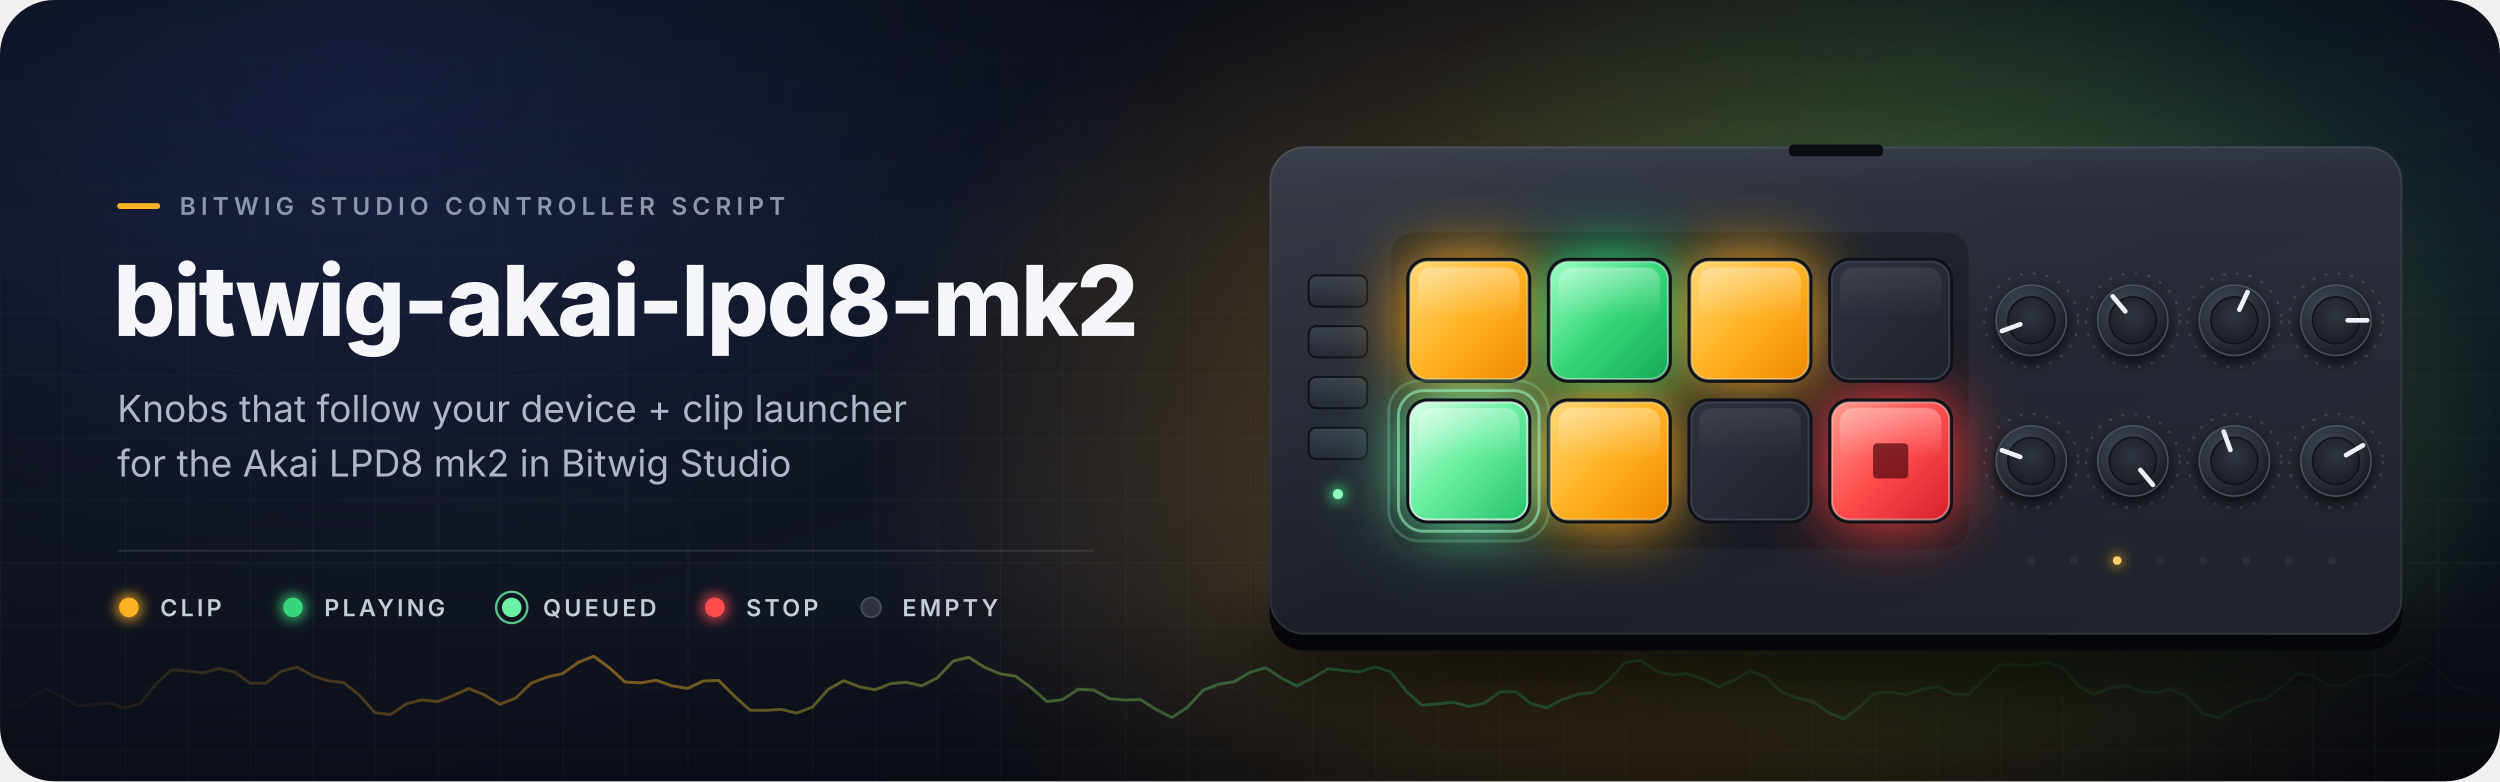
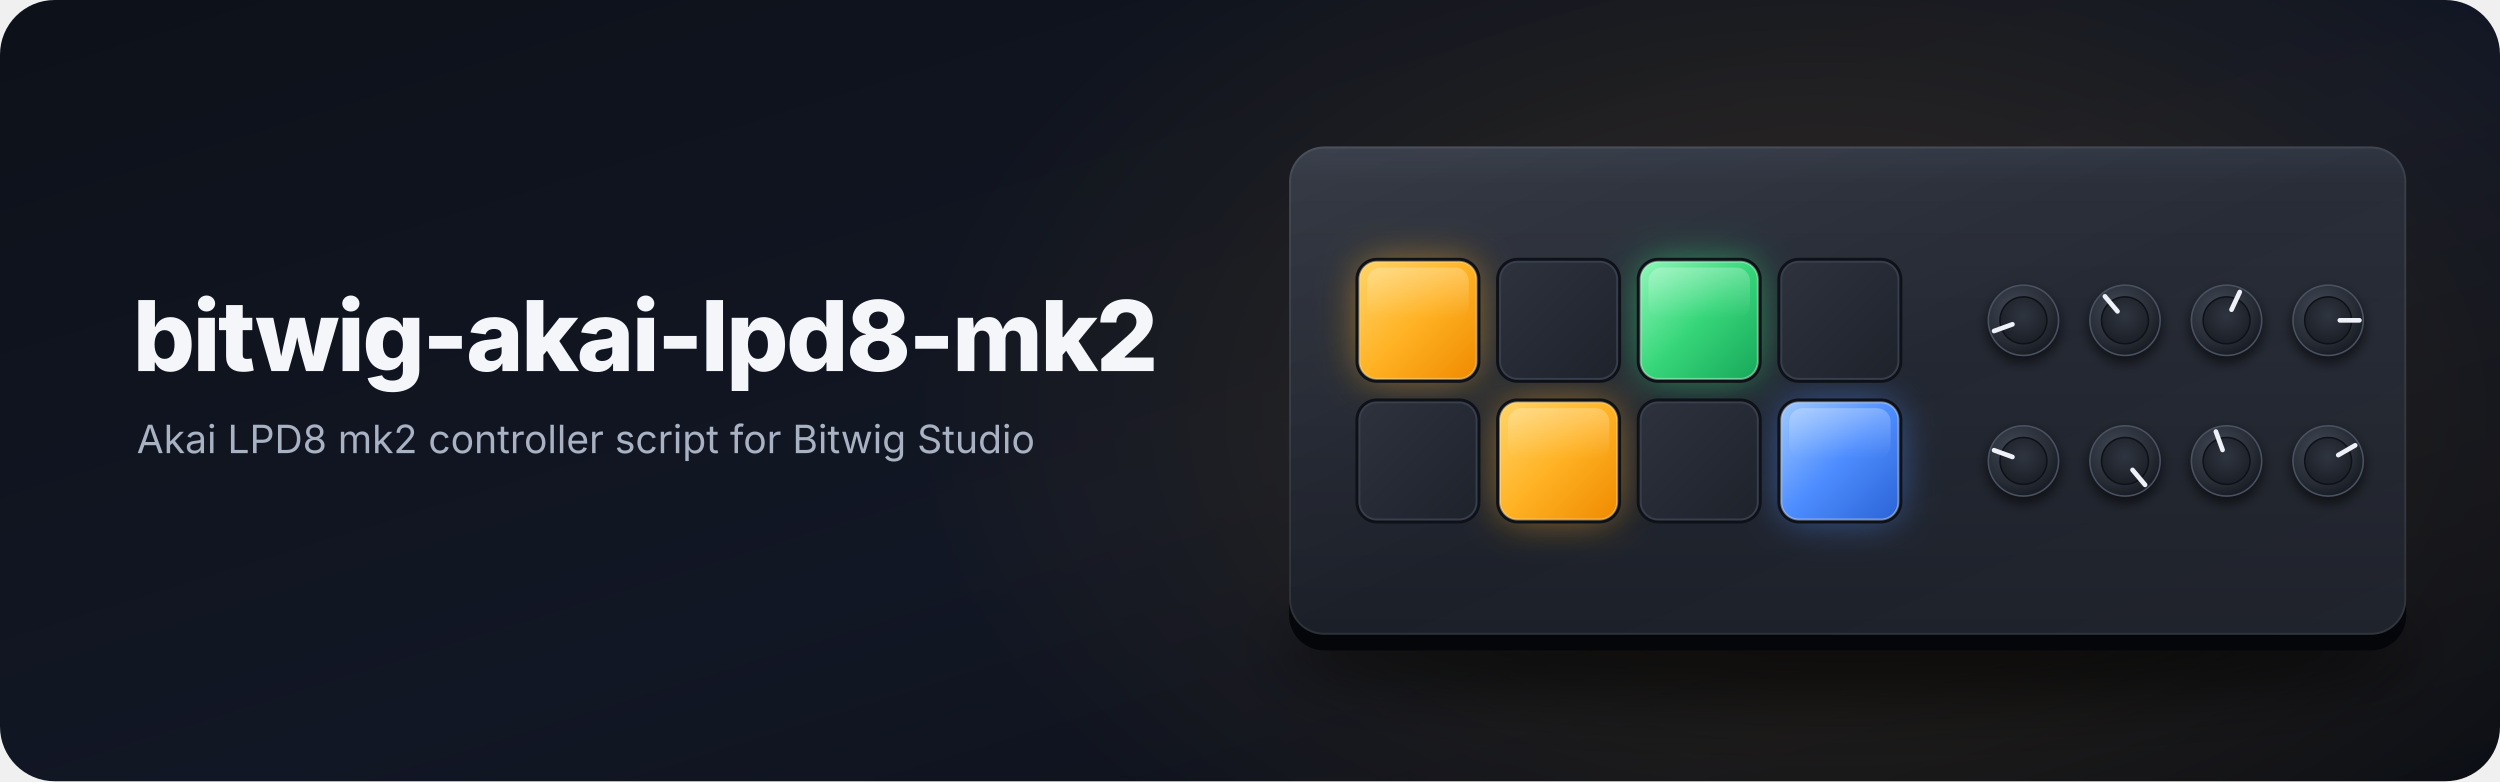
<svg xmlns="http://www.w3.org/2000/svg" viewBox="0 0 1280 400" width="1280" height="400" role="img" aria-labelledby="t d">
  <defs>
    <clipPath id="frame">
      <rect width="1280" height="400" rx="28" />
    </clipPath>
    <linearGradient id="bg" x1="0" y1="0" x2="1" y2="1">
-       <stop offset="0" stop-color="#0c1018" />
-       <stop offset="0.55" stop-color="#111624" />
-       <stop offset="1" stop-color="#0a0d14" />
+       <stop offset="0" stop-color="#0d1119" />
+       <stop offset="0.55" stop-color="#121725" />
+       <stop offset="1" stop-color="#0b0e15" />
    </linearGradient>
-     <radialGradient id="haloAmber" cx="0.5" cy="0.5" r="0.5">
-       <stop offset="0" stop-color="#ffae1a" stop-opacity="0.34" />
+     <radialGradient id="halo" cx="0.5" cy="0.5" r="0.5">
+       <stop offset="0" stop-color="#ffae1a" stop-opacity="0.14" />
      <stop offset="1" stop-color="#ffae1a" stop-opacity="0" />
    </radialGradient>
-     <radialGradient id="haloGreen" cx="0.5" cy="0.5" r="0.5">
-       <stop offset="0" stop-color="#2ee87a" stop-opacity="0.26" />
-       <stop offset="1" stop-color="#2ee87a" stop-opacity="0" />
-     </radialGradient>
-     <radialGradient id="haloBlue" cx="0.5" cy="0.5" r="0.5">
-       <stop offset="0" stop-color="#4f6bff" stop-opacity="0.18" />
-       <stop offset="1" stop-color="#4f6bff" stop-opacity="0" />
-     </radialGradient>
-     <linearGradient id="gridFade" x1="0" y1="0" x2="0" y2="1">
-       <stop offset="0" stop-color="#fff" stop-opacity="0" />
-       <stop offset="0.45" stop-color="#fff" stop-opacity="0.55" />
-       <stop offset="1" stop-color="#fff" stop-opacity="1" />
-     </linearGradient>
-     <mask id="gridMask">
-       <rect width="1280" height="400" fill="url(#gridFade)" />
-     </mask>
-     <pattern id="grid" width="32" height="32" patternUnits="userSpaceOnUse">
-       <path d="M32 0H0V32" fill="none" stroke="#ffffff" stroke-opacity="0.045" stroke-width="1" />
-     </pattern>
-     <linearGradient id="wave" x1="0" y1="0" x2="1" y2="0">
-       <stop offset="0" stop-color="#ffb224" stop-opacity="0" />
-       <stop offset="0.25" stop-color="#ffb224" stop-opacity="0.55" />
-       <stop offset="0.55" stop-color="#37d67a" stop-opacity="0.5" />
-       <stop offset="1" stop-color="#37d67a" stop-opacity="0" />
-     </linearGradient>
-     <linearGradient id="vignette" x1="0" y1="0" x2="0" y2="1">
-       <stop offset="0" stop-color="#000" stop-opacity="0.18" />
-       <stop offset="0.3" stop-color="#000" stop-opacity="0" />
-       <stop offset="0.75" stop-color="#000" stop-opacity="0" />
-       <stop offset="1" stop-color="#000" stop-opacity="0.35" />
-     </linearGradient>
    <linearGradient id="bodyTop" x1="0" y1="0" x2="0" y2="1">
      <stop offset="0" stop-color="#303642" />
      <stop offset="0.08" stop-color="#282d38" />
      <stop offset="1" stop-color="#1b1f28" />
    </linearGradient>
    <linearGradient id="bodyEdge" x1="0" y1="0" x2="0" y2="1">
      <stop offset="0" stop-color="#0f1218" />
      <stop offset="1" stop-color="#05060a" />
    </linearGradient>
    <linearGradient id="bodySheen" x1="0" y1="0" x2="1" y2="1">
      <stop offset="0" stop-color="#fff" stop-opacity="0.06" />
      <stop offset="0.5" stop-color="#fff" stop-opacity="0" />
      <stop offset="1" stop-color="#fff" stop-opacity="0.02" />
    </linearGradient>
    <radialGradient id="knobBody" cx="0.4" cy="0.35" r="0.7">
      <stop offset="0" stop-color="#444b58" />
      <stop offset="0.7" stop-color="#262b34" />
      <stop offset="1" stop-color="#15181f" />
    </radialGradient>
    <radialGradient id="knobCap" cx="0.5" cy="0.4" r="0.6">
      <stop offset="0" stop-color="#2f3540" />
      <stop offset="1" stop-color="#1b1f27" />
    </radialGradient>
-     <linearGradient id="btn" x1="0" y1="0" x2="0" y2="1">
-       <stop offset="0" stop-color="#3a414d" />
-       <stop offset="1" stop-color="#242933" />
-     </linearGradient>
    <linearGradient id="padAmber" x1="0" y1="0" x2="1" y2="1">
-       <stop offset="0" stop-color="#ffd978" />
+       <stop offset="0" stop-color="#ffd467" />
      <stop offset="0.5" stop-color="#ffb224" />
      <stop offset="1" stop-color="#f08a00" />
    </linearGradient>
    <linearGradient id="padGreen" x1="0" y1="0" x2="1" y2="1">
-       <stop offset="0" stop-color="#9dffc6" />
+       <stop offset="0" stop-color="#8ef7b8" />
      <stop offset="0.5" stop-color="#37d67a" />
      <stop offset="1" stop-color="#17a85a" />
    </linearGradient>
-     <linearGradient id="padGreenPulse" x1="0" y1="0" x2="1" y2="1">
-       <stop offset="0" stop-color="#d9ffe9" />
-       <stop offset="0.45" stop-color="#6cf0a3" />
-       <stop offset="1" stop-color="#28c46c" />
-     </linearGradient>
-     <linearGradient id="padRed" x1="0" y1="0" x2="1" y2="1">
-       <stop offset="0" stop-color="#ff9a8f" />
-       <stop offset="0.5" stop-color="#ff4d4d" />
-       <stop offset="1" stop-color="#d61f2c" />
+     <linearGradient id="padBlue" x1="0" y1="0" x2="1" y2="1">
+       <stop offset="0" stop-color="#9ec8ff" />
+       <stop offset="0.5" stop-color="#4d8dff" />
+       <stop offset="1" stop-color="#2b63d6" />
    </linearGradient>
    <linearGradient id="padOff" x1="0" y1="0" x2="1" y2="1">
      <stop offset="0" stop-color="#2d323d" />
      <stop offset="1" stop-color="#1e222b" />
    </linearGradient>
    <linearGradient id="padGloss" x1="0" y1="0" x2="0" y2="1">
-       <stop offset="0" stop-color="#fff" stop-opacity="0.32" />
+       <stop offset="0" stop-color="#fff" stop-opacity="0.26" />
      <stop offset="1" stop-color="#fff" stop-opacity="0" />
    </linearGradient>
-     <filter id="bloom" x="-80%" y="-80%" width="260%" height="260%">
-       <feGaussianBlur stdDeviation="15" />
-     </filter>
-     <filter id="bloomSoft" x="-100%" y="-100%" width="300%" height="300%">
-       <feGaussianBlur stdDeviation="22" />
+     <filter id="glow" x="-60%" y="-60%" width="220%" height="220%">
+       <feGaussianBlur stdDeviation="10" />
    </filter>
    <filter id="shadow" x="-30%" y="-60%" width="160%" height="260%">
      <feGaussianBlur stdDeviation="16" />
    </filter>
    <filter id="knobShadow" x="-60%" y="-60%" width="220%" height="220%">
      <feGaussianBlur stdDeviation="3" />
    </filter>
-     <filter id="dotGlow" x="-200%" y="-200%" width="500%" height="500%">
-       <feGaussianBlur stdDeviation="3" />
-     </filter>
  </defs>
  <g clip-path="url(#frame)" font-family="Inter, 'Noto Sans', 'DejaVu Sans', system-ui, sans-serif">
    <rect width="1280" height="400" fill="url(#bg)" />
-     <rect width="1280" height="400" fill="url(#grid)" mask="url(#gridMask)" />
-     <ellipse cx="180" cy="40" rx="420" ry="260" fill="url(#haloBlue)" />
-     <ellipse cx="860" cy="230" rx="420" ry="300" fill="url(#haloAmber)" />
-     <ellipse cx="1010" cy="170" rx="330" ry="240" fill="url(#haloGreen)" />
-     <polyline fill="none" stroke="url(#wave)" stroke-width="1.5" stroke-linejoin="round" points="0,359.8 8,362.1 16,356.9 24,352.8 32,356.8 40,361.6 48,360.7 56,360.0 64,362.5 72,360.1 80,350.1 88,342.9 96,343.6 104,344.5 112,342.3 120,344.0 128,349.8 136,349.9 144,343.7 152,341.6 160,345.9 168,348.6 176,349.5 184,356.0 192,364.9 200,365.9 208,360.4 216,358.3 224,359.2 232,356.2 240,352.5 248,355.8 256,360.6 264,357.4 272,349.8 280,346.7 288,344.9 296,339.2 304,336.0 312,341.9 320,349.2 328,349.6 336,348.3 344,351.1 352,352.5 360,348.7 368,348.4 376,356.4 384,363.6 392,363.7 400,363.2 408,365.1 416,362.0 424,353.0 432,348.5 440,351.6 448,353.2 456,350.0 464,349.3 472,351.1 480,347.0 488,338.5 496,336.5 504,341.6 512,345.0 520,346.2 528,352.1 536,359.2 544,358.2 552,352.9 560,353.3 568,357.7 576,358.4 584,358.2 592,363.3 600,367.4 608,362.1 616,353.4 624,350.3 632,349.0 640,344.2 648,341.9 656,347.1 664,351.2 672,347.2 680,342.4 688,343.3 696,344.0 704,341.5 712,343.9 720,353.9 728,361.1 736,360.4 744,359.5 752,361.7 760,360.0 768,354.2 776,354.1 784,360.3 792,362.4 800,358.1 808,355.4 816,354.5 824,348.0 832,339.1 840,338.1 848,343.6 856,345.7 864,344.8 872,347.8 880,351.5 888,348.2 896,343.4 904,346.6 912,354.2 920,357.3 928,359.1 936,364.8 944,368.0 952,362.1 960,354.8 968,354.4 976,355.7 984,352.9 992,351.5 1000,355.3 1008,355.6 1016,347.6 1024,340.4 1032,340.3 1040,340.8 1048,338.9 1056,342.0 1064,351.0 1072,355.5 1080,352.4 1088,350.8 1096,354.0 1104,354.7 1112,352.9 1120,357.0 1128,365.5 1136,367.5 1144,362.4 1152,359.0 1160,357.8 1168,351.9 1176,344.8 1184,345.8 1192,351.1 1200,350.7 1208,346.3 1216,345.6 1224,345.8 1232,340.7 1240,336.6 1248,341.9 1256,350.6 1264,353.7 1272,355.0 1280,359.8" />
-     <rect width="1280" height="400" fill="url(#vignette)" />
-     <g>
-       <rect x="60" y="104" width="22" height="3" rx="1.5" fill="#ffb224" />
-       <text x="92" y="110" font-size="12.5" font-weight="600" letter-spacing="2.6" fill="#8d97ab">BITWIG STUDIO CONTROLLER SCRIPT</text>
-       <text x="58" y="172" font-size="50" font-weight="800" letter-spacing="-1.2" fill="#f4f6fa">bitwig-akai-lpd8-mk2</text>
-       <text x="60" y="216" font-size="19" font-weight="400" fill="#aeb7c8">Knobs that follow your device + clip launcher</text>
-       <text x="60" y="244" font-size="19" font-weight="400" fill="#aeb7c8">for the Akai LPD8 mk2 in Bitwig Studio</text>
-       <line x1="60" y1="282" x2="560" y2="282" stroke="#ffffff" stroke-opacity="0.09" />
-       <g font-size="12" font-weight="600" letter-spacing="1.6" fill="#c5ccda">
-         <g transform="translate(66 311)">
-           <circle r="7" fill="#ffb224" filter="url(#dotGlow)" opacity="0.7" />
-           <circle r="5" fill="#ffb224" />
-           <text x="16" y="4.5">CLIP</text>
-         </g>
-         <g transform="translate(150 311)">
-           <circle r="7" fill="#37d67a" filter="url(#dotGlow)" opacity="0.7" />
-           <circle r="5" fill="#37d67a" />
-           <text x="16" y="4.5">PLAYING</text>
-         </g>
-         <g transform="translate(262 311)">
-           <circle r="8" fill="none" stroke="#6cf0a3" stroke-width="1.2" opacity="0.8" />
-           <circle r="5" fill="#6cf0a3" />
-           <text x="16" y="4.5">QUEUED</text>
-         </g>
-         <g transform="translate(366 311)">
-           <circle r="7" fill="#ff4d4d" filter="url(#dotGlow)" opacity="0.7" />
-           <circle r="5" fill="#ff4d4d" />
-           <text x="16" y="4.5">STOP</text>
-         </g>
-         <g transform="translate(446 311)">
-           <circle r="5" fill="#2d323d" stroke="#454c5a" stroke-width="1" />
-           <text x="16" y="4.5">EMPTY</text>
-         </g>
-       </g>
-     </g>
-     <g transform="translate(650 75)">
-       <ellipse cx="290" cy="258" rx="300" ry="26" fill="#000" opacity="0.65" filter="url(#shadow)" />
-       <rect x="0" y="8" width="580" height="250" rx="18" fill="url(#bodyEdge)" />
-       <rect x="0" y="0" width="580" height="250" rx="18" fill="url(#bodyTop)" />
-       <rect x="0" y="0" width="580" height="250" rx="18" fill="url(#bodySheen)" />
-       <rect x="0.5" y="0.5" width="579" height="249" rx="17.5" fill="none" stroke="#ffffff" stroke-opacity="0.08" />
-       <rect x="62" y="44" width="296" height="162" rx="12" fill="#000" opacity="0.22" />
-       <g>
-         <rect x="20" y="66" width="30" height="16" rx="4" fill="url(#btn)" stroke="#0d1016" stroke-width="1" />
-         <rect x="20" y="92" width="30" height="16" rx="4" fill="url(#btn)" stroke="#0d1016" stroke-width="1" />
-         <rect x="20" y="118" width="30" height="16" rx="4" fill="url(#btn)" stroke="#0d1016" stroke-width="1" />
-         <rect x="20" y="144" width="30" height="16" rx="4" fill="url(#btn)" stroke="#0d1016" stroke-width="1" />
-         <circle cx="35" cy="178" r="5" fill="#37d67a" opacity="0.6" filter="url(#dotGlow)" />
-         <circle cx="35" cy="178" r="2.6" fill="#8dffbf" />
-         <rect x="266" y="-1" width="48" height="6" rx="2" fill="#0a0c11" />
-       </g>
-       <g>
-         <rect x="72" y="59" width="60" height="60" rx="10" fill="#ffae1a" opacity="0.4" filter="url(#bloomSoft)" />
-         <rect x="144" y="59" width="60" height="60" rx="10" fill="#2ee87a" opacity="0.4" filter="url(#bloomSoft)" />
-         <rect x="216" y="59" width="60" height="60" rx="10" fill="#ffae1a" opacity="0.4" filter="url(#bloomSoft)" />
-         <rect x="144" y="131" width="60" height="60" rx="10" fill="#ffae1a" opacity="0.4" filter="url(#bloomSoft)" />
-         <rect x="288" y="131" width="60" height="60" rx="10" fill="#ff3b3b" opacity="0.4" filter="url(#bloomSoft)" />
-         <rect x="72" y="59" width="60" height="60" rx="10" fill="#ffae1a" opacity="0.9" filter="url(#bloom)" />
-         <rect x="144" y="59" width="60" height="60" rx="10" fill="#2ee87a" opacity="0.9" filter="url(#bloom)" />
-         <rect x="216" y="59" width="60" height="60" rx="10" fill="#ffae1a" opacity="0.9" filter="url(#bloom)" />
-         <rect x="72" y="131" width="60" height="60" rx="10" fill="#6cf0a3" opacity="0.95" filter="url(#bloom)" />
-         <rect x="72" y="131" width="60" height="60" rx="10" fill="#6cf0a3" opacity="0.5" filter="url(#bloomSoft)" />
-         <rect x="144" y="131" width="60" height="60" rx="10" fill="#ffae1a" opacity="0.9" filter="url(#bloom)" />
-         <rect x="288" y="131" width="60" height="60" rx="10" fill="#ff3b3b" opacity="0.9" filter="url(#bloom)" />
+     <ellipse cx="930" cy="210" rx="460" ry="300" fill="url(#halo)" />
+     <text x="68" y="190" font-size="50" font-weight="800" letter-spacing="-1.2" fill="#f4f6fa">bitwig-akai-lpd8-mk2</text>
+     <text x="70" y="232" font-size="20" font-weight="400" fill="#a9b2c3">Akai LPD8 mk2 controller script for Bitwig Studio</text>
+     <g transform="translate(660 75)">
+       <ellipse cx="286" cy="258" rx="290" ry="26" fill="#000" opacity="0.6" filter="url(#shadow)" />
+       <rect x="0" y="8" width="572" height="250" rx="18" fill="url(#bodyEdge)" />
+       <rect x="0" y="0" width="572" height="250" rx="18" fill="url(#bodyTop)" />
+       <rect x="0" y="0" width="572" height="250" rx="18" fill="url(#bodySheen)" />
+       <rect x="0.5" y="0.5" width="571" height="249" rx="17.5" fill="none" stroke="#ffffff" stroke-opacity="0.08" />
+       <g opacity="0.55" filter="url(#glow)">
+         <rect x="36" y="59" width="60" height="60" rx="10" fill="#ffae1a" />
+         <rect x="180" y="59" width="60" height="60" rx="10" fill="#2ee87a" />
+         <rect x="108" y="131" width="60" height="60" rx="10" fill="#ffae1a" />
+         <rect x="252" y="131" width="60" height="60" rx="10" fill="#4d8dff" />
      </g>
      <g fill="#0e1117">
-         <rect x="70" y="57" width="64" height="64" rx="11" />
-         <rect x="142" y="57" width="64" height="64" rx="11" />
-         <rect x="214" y="57" width="64" height="64" rx="11" />
-         <rect x="286" y="57" width="64" height="64" rx="11" />
-         <rect x="70" y="129" width="64" height="64" rx="11" />
-         <rect x="142" y="129" width="64" height="64" rx="11" />
-         <rect x="214" y="129" width="64" height="64" rx="11" />
-         <rect x="286" y="129" width="64" height="64" rx="11" />
+         <rect x="34" y="57" width="64" height="64" rx="11" />
+         <rect x="106" y="57" width="64" height="64" rx="11" />
+         <rect x="178" y="57" width="64" height="64" rx="11" />
+         <rect x="250" y="57" width="64" height="64" rx="11" />
+         <rect x="34" y="129" width="64" height="64" rx="11" />
+         <rect x="106" y="129" width="64" height="64" rx="11" />
+         <rect x="178" y="129" width="64" height="64" rx="11" />
+         <rect x="250" y="129" width="64" height="64" rx="11" />
      </g>
+       <rect x="36" y="59" width="60" height="60" rx="9" fill="url(#padAmber)" stroke="#ffe3a0" stroke-opacity="0.5" />
+       <rect x="40" y="62" width="52" height="26" rx="7" fill="url(#padGloss)" />
+       <rect x="108" y="59" width="60" height="60" rx="9" fill="url(#padOff)" stroke="#3b4250" stroke-opacity="0.9" />
+       <rect x="180" y="59" width="60" height="60" rx="9" fill="url(#padGreen)" stroke="#c4ffdc" stroke-opacity="0.5" />
+       <rect x="184" y="62" width="52" height="26" rx="7" fill="url(#padGloss)" />
+       <rect x="252" y="59" width="60" height="60" rx="9" fill="url(#padOff)" stroke="#3b4250" stroke-opacity="0.9" />
+       <rect x="36" y="131" width="60" height="60" rx="9" fill="url(#padOff)" stroke="#3b4250" stroke-opacity="0.9" />
+       <rect x="108" y="131" width="60" height="60" rx="9" fill="url(#padAmber)" stroke="#ffe3a0" stroke-opacity="0.5" />
+       <rect x="112" y="134" width="52" height="26" rx="7" fill="url(#padGloss)" />
+       <rect x="180" y="131" width="60" height="60" rx="9" fill="url(#padOff)" stroke="#3b4250" stroke-opacity="0.9" />
+       <rect x="252" y="131" width="60" height="60" rx="9" fill="url(#padBlue)" stroke="#cfe3ff" stroke-opacity="0.5" />
+       <rect x="256" y="134" width="52" height="26" rx="7" fill="url(#padGloss)" />
      <g>
-         <rect x="72" y="59" width="60" height="60" rx="9" fill="url(#padAmber)" stroke="#ffe3a0" stroke-opacity="0.55" />
-         <rect x="76" y="62" width="52" height="26" rx="7" fill="url(#padGloss)" />
-       </g>
-       <g>
-         <rect x="144" y="59" width="60" height="60" rx="9" fill="url(#padGreen)" stroke="#c4ffdc" stroke-opacity="0.55" />
-         <rect x="148" y="62" width="52" height="26" rx="7" fill="url(#padGloss)" />
-       </g>
-       <g>
-         <rect x="216" y="59" width="60" height="60" rx="9" fill="url(#padAmber)" stroke="#ffe3a0" stroke-opacity="0.55" />
-         <rect x="220" y="62" width="52" height="26" rx="7" fill="url(#padGloss)" />
-       </g>
-       <g>
-         <rect x="288" y="59" width="60" height="60" rx="9" fill="url(#padOff)" stroke="#3b4250" stroke-opacity="0.9" />
-         <rect x="292" y="62" width="52" height="26" rx="7" fill="url(#padGloss)" opacity="0.25" />
-       </g>
-       <g>
-         <rect x="66" y="125" width="72" height="72" rx="13" fill="none" stroke="#9dffc6" stroke-opacity="0.55" stroke-width="1.5" />
-         <rect x="61" y="120" width="82" height="82" rx="16" fill="none" stroke="#9dffc6" stroke-opacity="0.22" stroke-width="1.5" />
-         <rect x="72" y="131" width="60" height="60" rx="9" fill="url(#padGreenPulse)" stroke="#eafff3" stroke-opacity="0.8" />
-         <rect x="76" y="134" width="52" height="26" rx="7" fill="url(#padGloss)" />
-       </g>
-       <g>
-         <rect x="144" y="131" width="60" height="60" rx="9" fill="url(#padAmber)" stroke="#ffe3a0" stroke-opacity="0.55" />
-         <rect x="148" y="134" width="52" height="26" rx="7" fill="url(#padGloss)" />
-       </g>
-       <g>
-         <rect x="216" y="131" width="60" height="60" rx="9" fill="url(#padOff)" stroke="#3b4250" stroke-opacity="0.9" />
-         <rect x="220" y="134" width="52" height="26" rx="7" fill="url(#padGloss)" opacity="0.25" />
-       </g>
-       <g>
-         <rect x="288" y="131" width="60" height="60" rx="9" fill="url(#padRed)" stroke="#ffc9c2" stroke-opacity="0.55" />
-         <rect x="292" y="134" width="52" height="26" rx="7" fill="url(#padGloss)" />
-         <rect x="309" y="152" width="18" height="18" rx="2" fill="#5a0b12" opacity="0.75" />
-       </g>
-       <g>
-         <g fill="none" stroke="#ffffff" stroke-opacity="0.13" stroke-width="1.2" stroke-dasharray="1.5 5.2">
-           <circle cx="390" cy="89" r="24" />
-           <circle cx="442" cy="89" r="24" />
-           <circle cx="494" cy="89" r="24" />
-           <circle cx="546" cy="89" r="24" />
-           <circle cx="390" cy="161" r="24" />
-           <circle cx="442" cy="161" r="24" />
-           <circle cx="494" cy="161" r="24" />
-           <circle cx="546" cy="161" r="24" />
+         <g fill="#000" opacity="0.55" filter="url(#knobShadow)">
+           <circle cx="376" cy="92" r="19" />
+           <circle cx="428" cy="92" r="19" />
+           <circle cx="480" cy="92" r="19" />
+           <circle cx="532" cy="92" r="19" />
+           <circle cx="376" cy="164" r="19" />
+           <circle cx="428" cy="164" r="19" />
+           <circle cx="480" cy="164" r="19" />
+           <circle cx="532" cy="164" r="19" />
        </g>
-         <g fill="#000" opacity="0.6" filter="url(#knobShadow)">
-           <circle cx="390" cy="92" r="19" />
-           <circle cx="442" cy="92" r="19" />
-           <circle cx="494" cy="92" r="19" />
-           <circle cx="546" cy="92" r="19" />
-           <circle cx="390" cy="164" r="19" />
-           <circle cx="442" cy="164" r="19" />
-           <circle cx="494" cy="164" r="19" />
-           <circle cx="546" cy="164" r="19" />
-         </g>
-         <g stroke="#4a5262" stroke-width="0.8">
-           <circle cx="390" cy="89" r="18" fill="url(#knobBody)" />
-           <circle cx="442" cy="89" r="18" fill="url(#knobBody)" />
-           <circle cx="494" cy="89" r="18" fill="url(#knobBody)" />
-           <circle cx="546" cy="89" r="18" fill="url(#knobBody)" />
-           <circle cx="390" cy="161" r="18" fill="url(#knobBody)" />
-           <circle cx="442" cy="161" r="18" fill="url(#knobBody)" />
-           <circle cx="494" cy="161" r="18" fill="url(#knobBody)" />
-           <circle cx="546" cy="161" r="18" fill="url(#knobBody)" />
+         <g fill="url(#knobBody)" stroke="#4a5262" stroke-width="0.8">
+           <circle cx="376" cy="89" r="18" />
+           <circle cx="428" cy="89" r="18" />
+           <circle cx="480" cy="89" r="18" />
+           <circle cx="532" cy="89" r="18" />
+           <circle cx="376" cy="161" r="18" />
+           <circle cx="428" cy="161" r="18" />
+           <circle cx="480" cy="161" r="18" />
+           <circle cx="532" cy="161" r="18" />
        </g>
        <g fill="url(#knobCap)" stroke="#0e1117" stroke-width="0.8">
-           <circle cx="390" cy="89" r="12" />
-           <circle cx="442" cy="89" r="12" />
-           <circle cx="494" cy="89" r="12" />
-           <circle cx="546" cy="89" r="12" />
-           <circle cx="390" cy="161" r="12" />
-           <circle cx="442" cy="161" r="12" />
-           <circle cx="494" cy="161" r="12" />
-           <circle cx="546" cy="161" r="12" />
+           <circle cx="376" cy="89" r="12" />
+           <circle cx="428" cy="89" r="12" />
+           <circle cx="480" cy="89" r="12" />
+           <circle cx="532" cy="89" r="12" />
+           <circle cx="376" cy="161" r="12" />
+           <circle cx="428" cy="161" r="12" />
+           <circle cx="480" cy="161" r="12" />
+           <circle cx="532" cy="161" r="12" />
        </g>
        <g stroke="#eef2f8" stroke-width="2.4" stroke-linecap="round">
-           <line x1="0" y1="-6" x2="0" y2="-16" transform="translate(390 89) rotate(-110)" />
-           <line x1="0" y1="-6" x2="0" y2="-16" transform="translate(442 89) rotate(-40)" />
-           <line x1="0" y1="-6" x2="0" y2="-16" transform="translate(494 89) rotate(25)" />
-           <line x1="0" y1="-6" x2="0" y2="-16" transform="translate(546 89) rotate(90)" />
-           <line x1="0" y1="-6" x2="0" y2="-16" transform="translate(390 161) rotate(-70)" />
-           <line x1="0" y1="-6" x2="0" y2="-16" transform="translate(442 161) rotate(140)" />
-           <line x1="0" y1="-6" x2="0" y2="-16" transform="translate(494 161) rotate(-20)" />
-           <line x1="0" y1="-6" x2="0" y2="-16" transform="translate(546 161) rotate(60)" />
-         </g>
-         <g transform="translate(390 212)">
-           <circle cx="0" cy="0" r="2.2" fill="#2a2f3a" />
-           <circle cx="22" cy="0" r="2.2" fill="#2a2f3a" />
-           <circle cx="44" cy="0" r="3.4" fill="#ffb224" opacity="0.6" filter="url(#dotGlow)" />
-           <circle cx="44" cy="0" r="2.2" fill="#ffd166" />
-           <circle cx="66" cy="0" r="2.2" fill="#2a2f3a" />
-           <circle cx="88" cy="0" r="2.2" fill="#2a2f3a" />
-           <circle cx="110" cy="0" r="2.2" fill="#2a2f3a" />
-           <circle cx="132" cy="0" r="2.2" fill="#2a2f3a" />
-           <circle cx="154" cy="0" r="2.2" fill="#2a2f3a" />
+           <line x1="0" y1="-6" x2="0" y2="-16" transform="translate(376 89) rotate(-110)" />
+           <line x1="0" y1="-6" x2="0" y2="-16" transform="translate(428 89) rotate(-40)" />
+           <line x1="0" y1="-6" x2="0" y2="-16" transform="translate(480 89) rotate(25)" />
+           <line x1="0" y1="-6" x2="0" y2="-16" transform="translate(532 89) rotate(90)" />
+           <line x1="0" y1="-6" x2="0" y2="-16" transform="translate(376 161) rotate(-70)" />
+           <line x1="0" y1="-6" x2="0" y2="-16" transform="translate(428 161) rotate(140)" />
+           <line x1="0" y1="-6" x2="0" y2="-16" transform="translate(480 161) rotate(-20)" />
+           <line x1="0" y1="-6" x2="0" y2="-16" transform="translate(532 161) rotate(60)" />
        </g>
      </g>
    </g>
  </g>
</svg>
